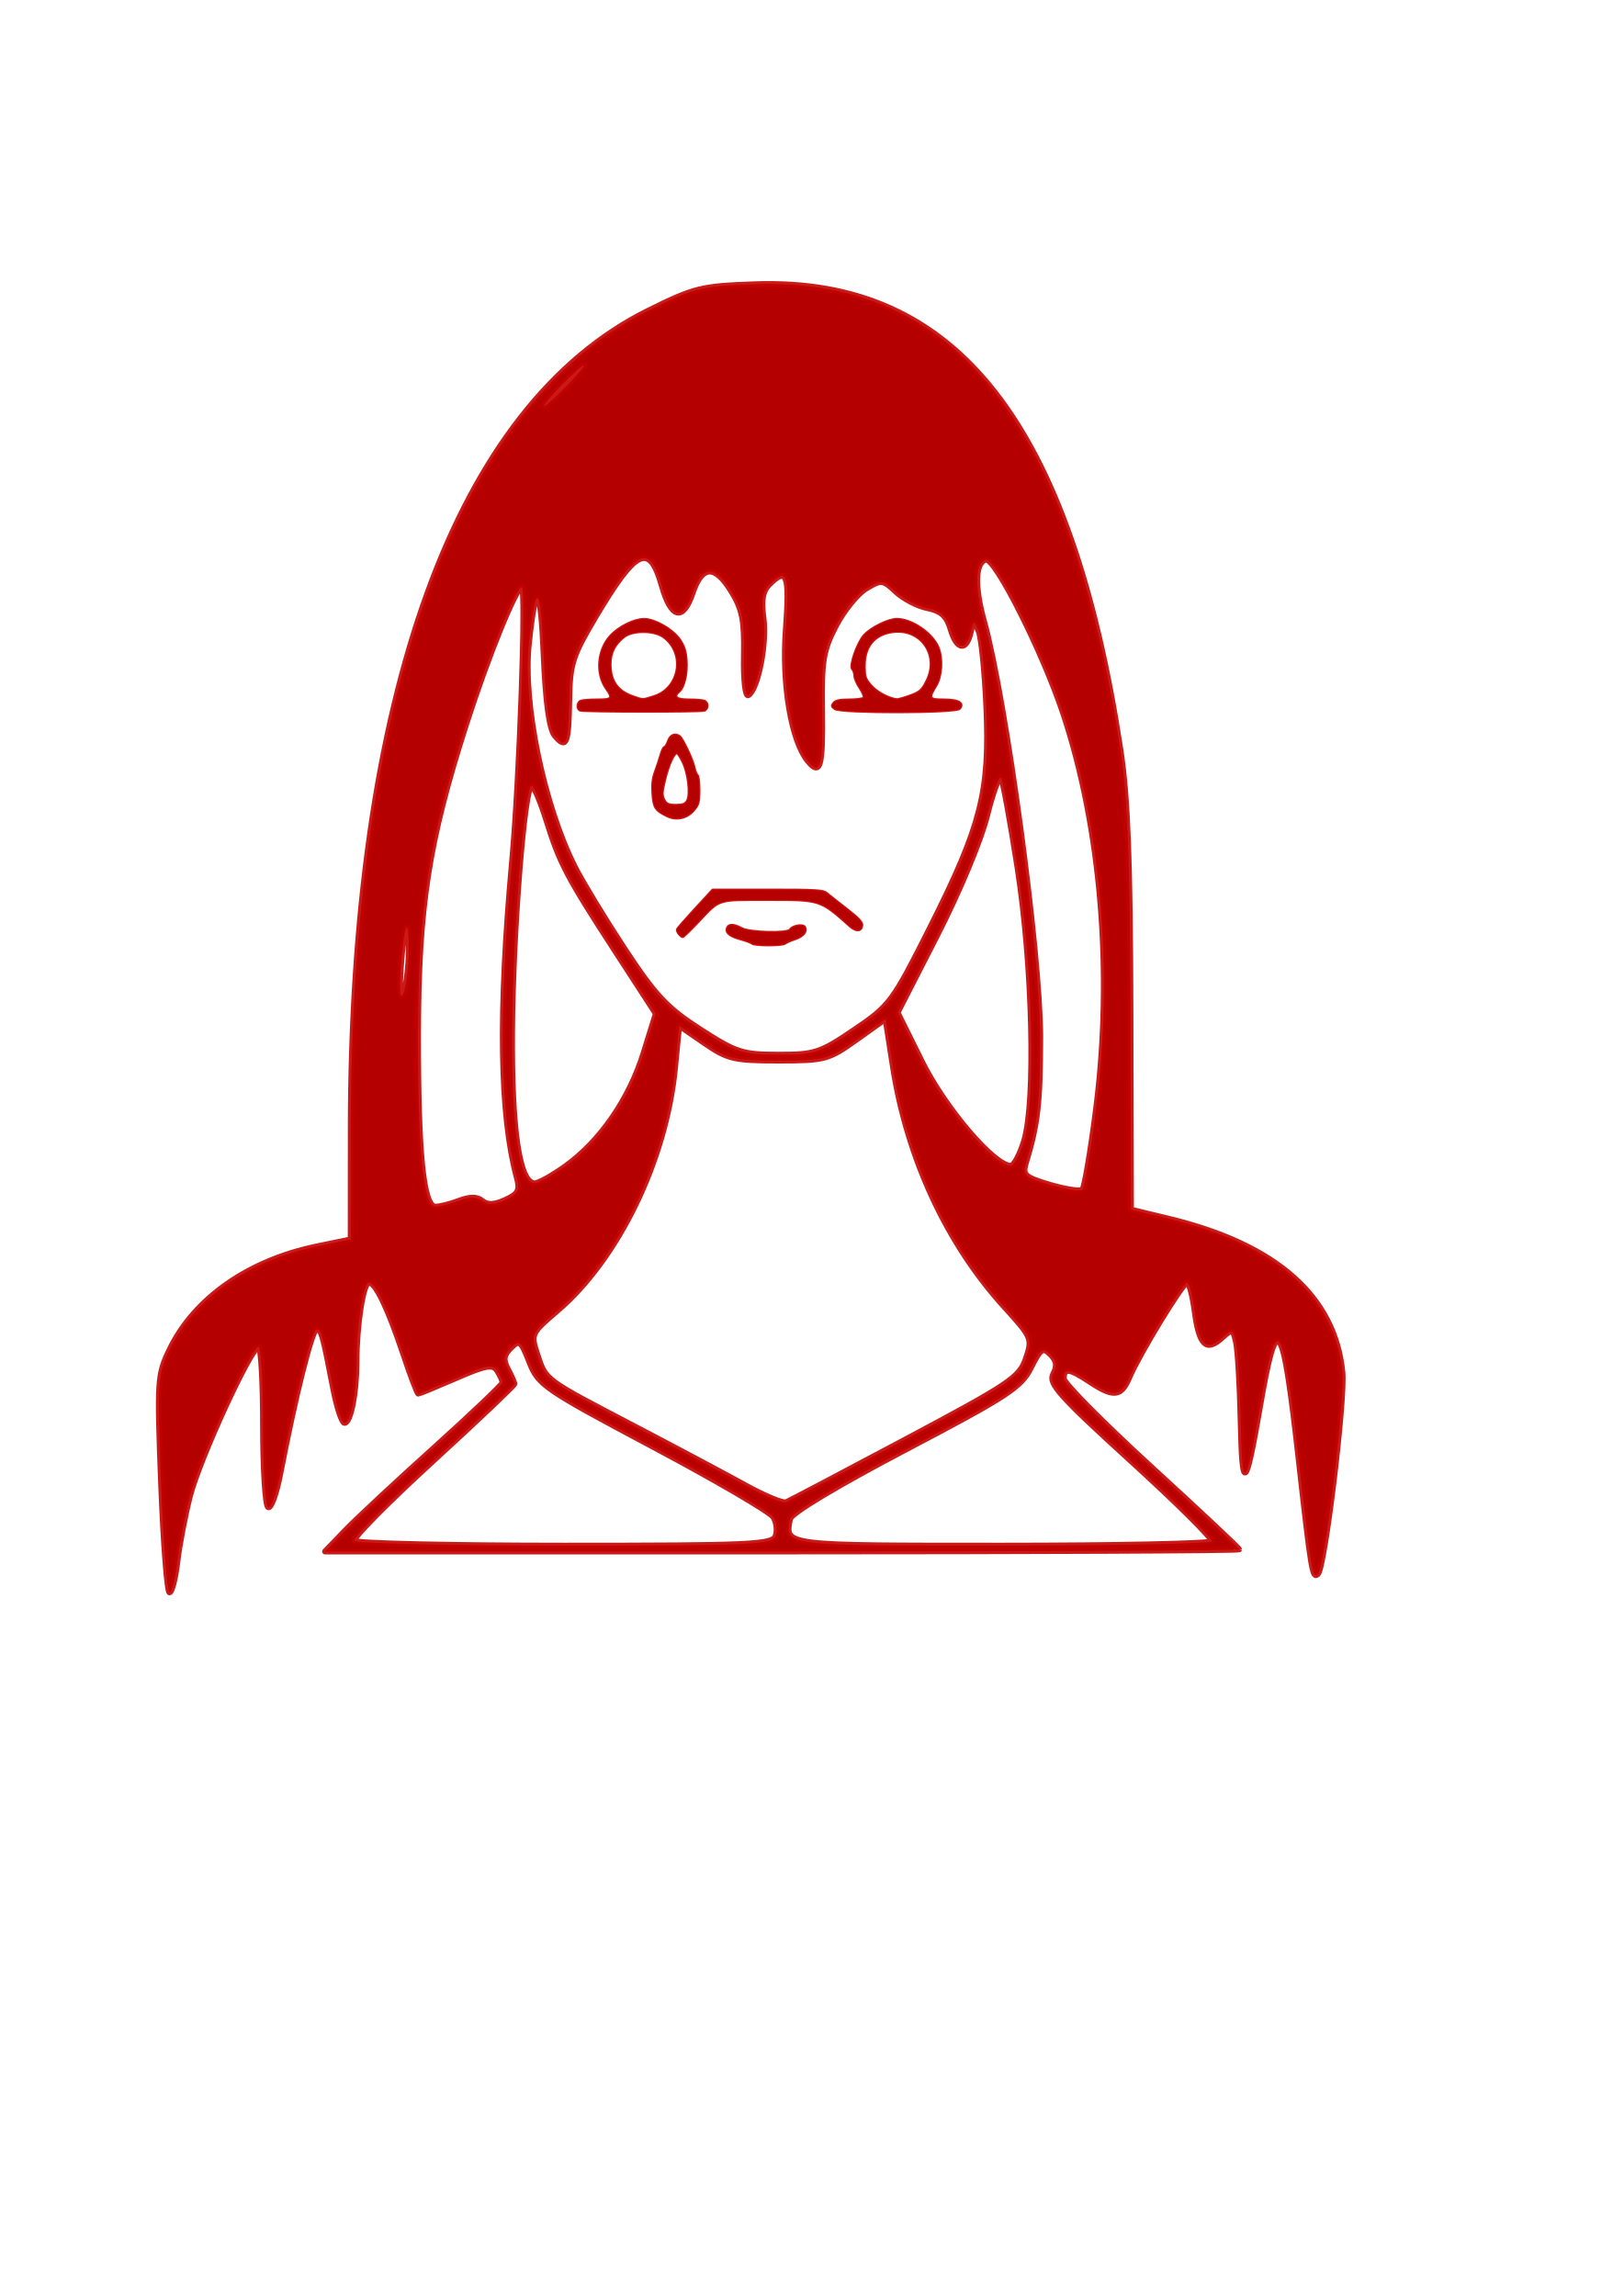
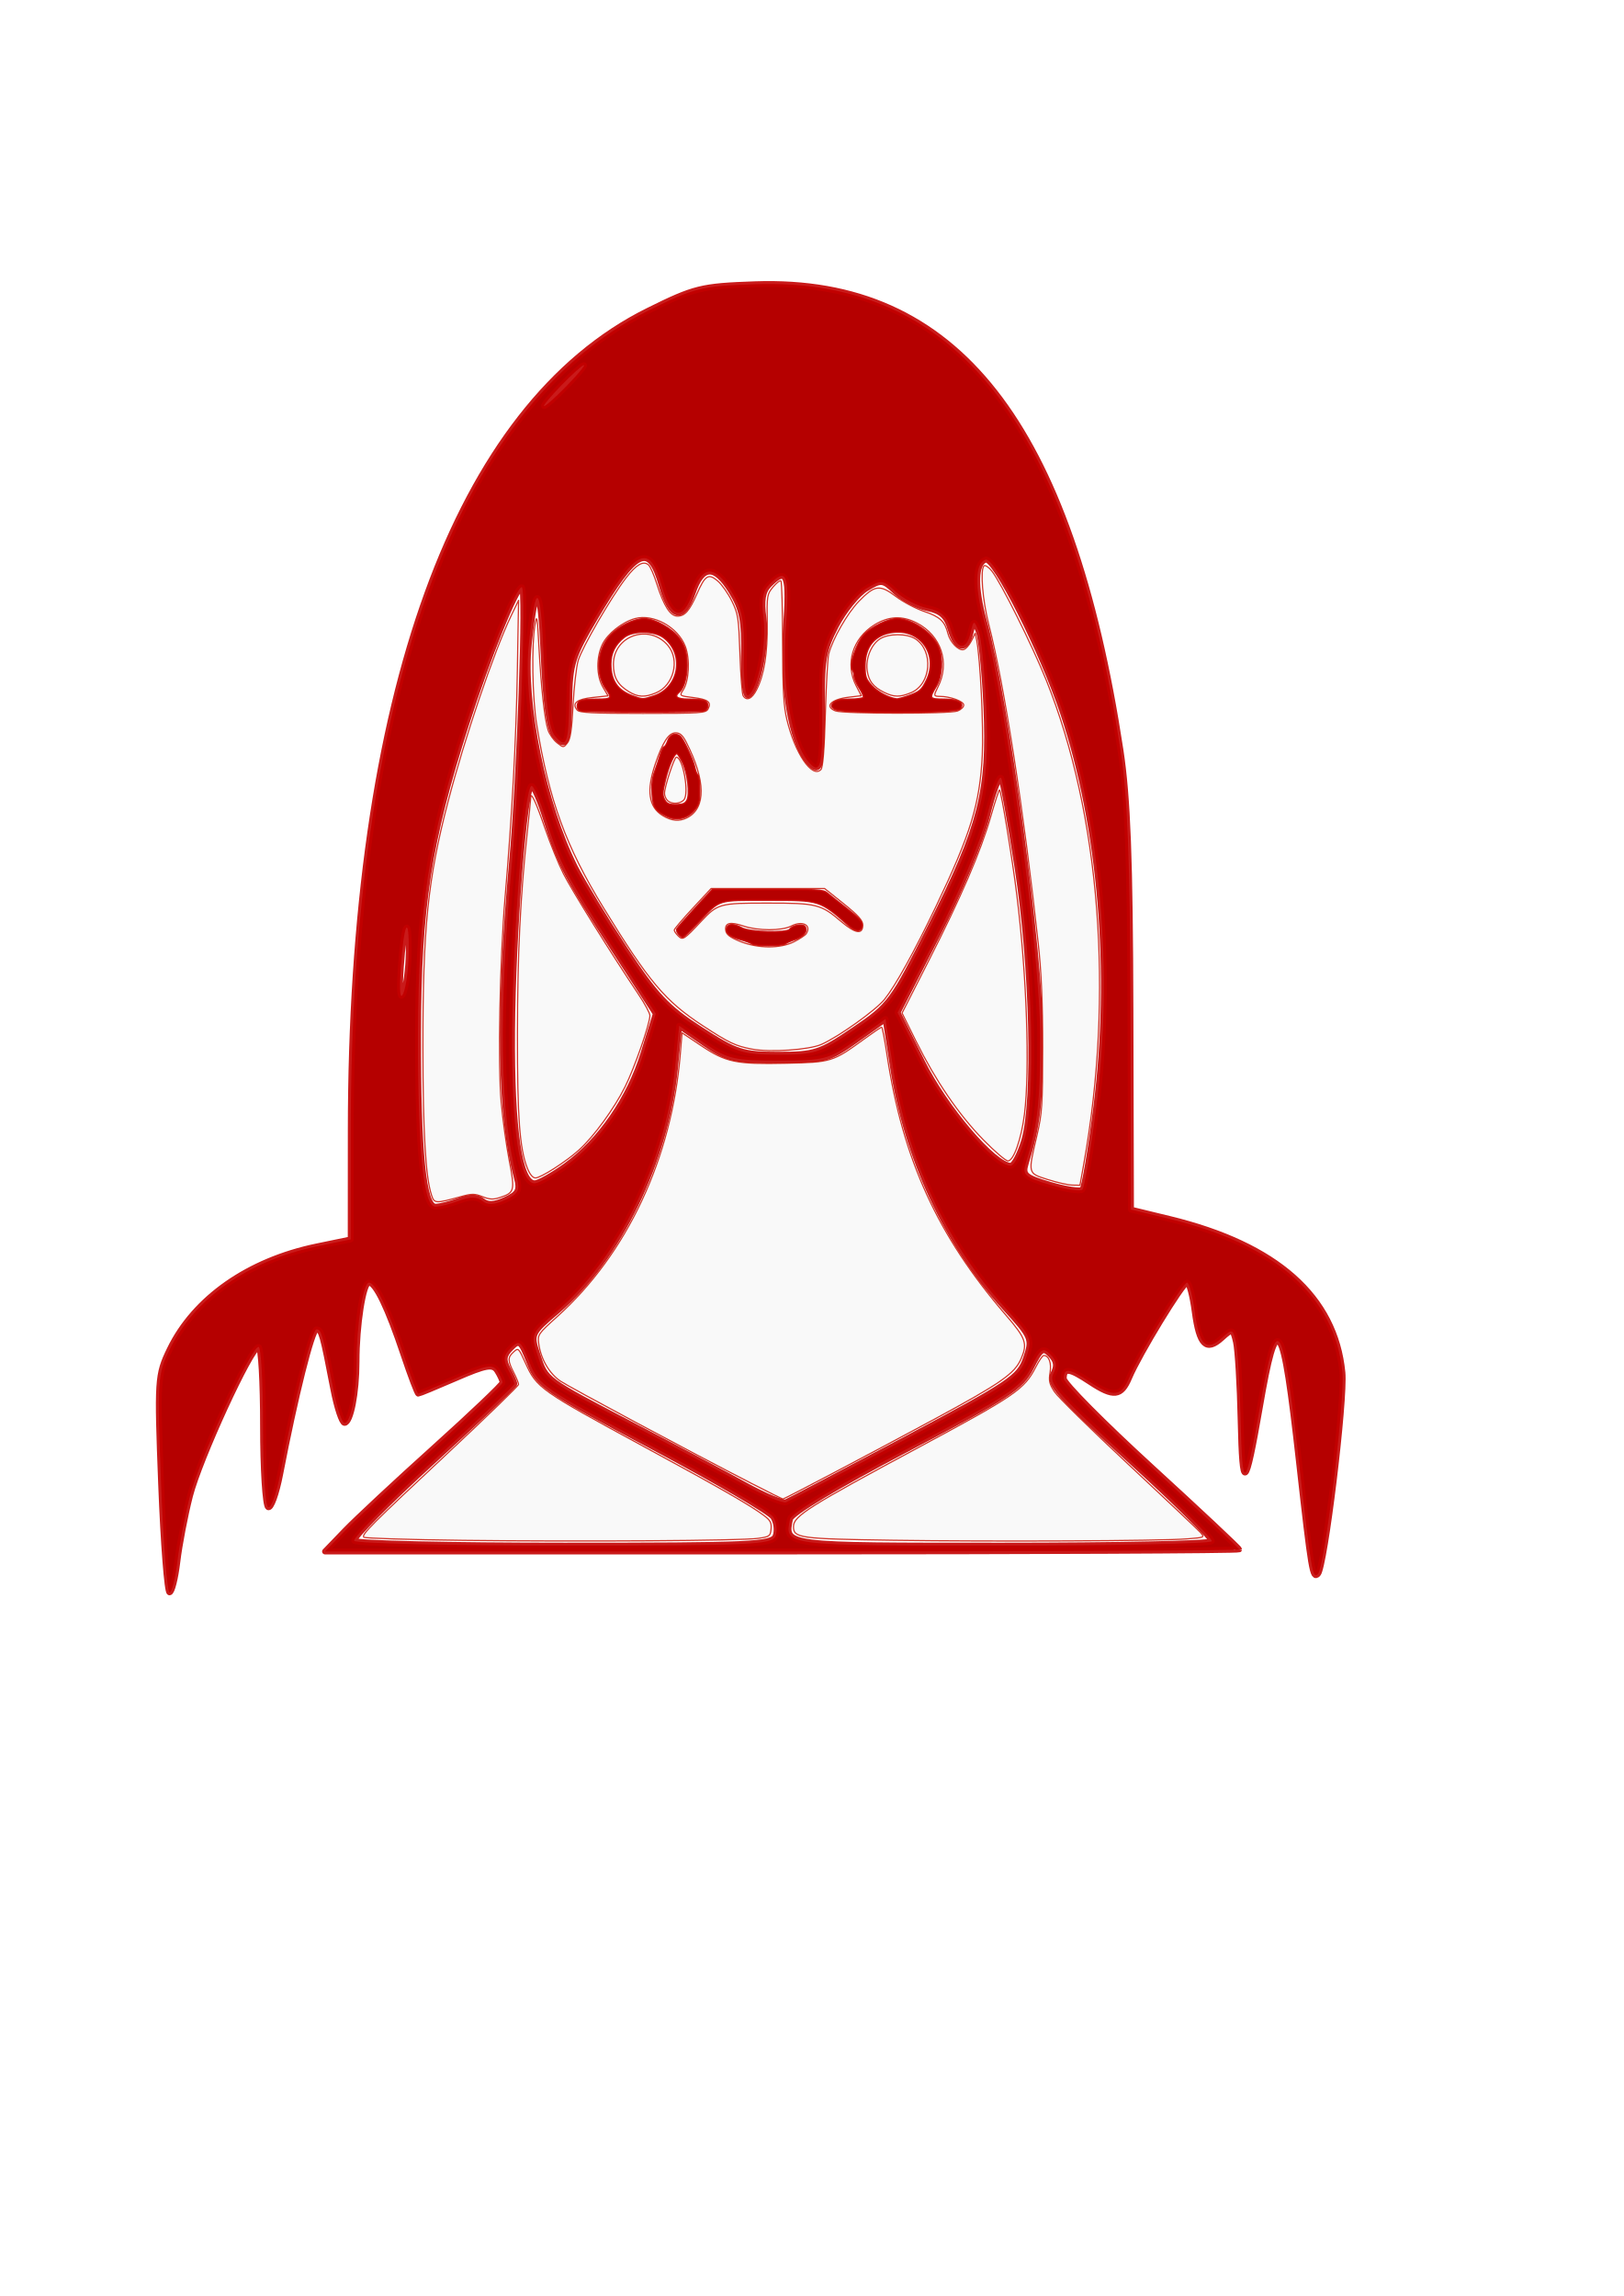
<svg xmlns="http://www.w3.org/2000/svg" id="svg29" version="1.1" viewBox="0 0 210 297" height="297mm" width="210mm">
  <defs id="defs23" />
-   <g id="layer1">
-     <path transform="scale(0.2645833)" id="path65" d="" style="opacity:1;fill:#b50000;fill-opacity:1;fill-rule:nonzero;stroke:#c30000;stroke-width:1.012;stroke-linejoin:round;stroke-miterlimit:4;stroke-dasharray:none;stroke-dashoffset:0;stroke-opacity:0.897" />
-     <g id="g75">
-       <path style="opacity:1;fill:#b50000;fill-opacity:1;fill-rule:nonzero;stroke:#c30000;stroke-width:2.862;stroke-linejoin:round;stroke-miterlimit:4;stroke-dasharray:none;stroke-dashoffset:0;stroke-opacity:0.897" d="m 78.759,725.588 c -1.975,-50.902 -1.812,-53.43 4.235,-65.922 12.06,-24.912 38.475,-43.399 71.866,-50.296 l 16.569,-3.422 0.029,-53 c 0.118,-213.036 51.369,-354.42 145.37,-401.032 22.598,-11.206 25.928,-12.031 52.257,-12.951 98.333,-3.437 154.307,67.937 178.633,227.78 3.516,23.102 4.68,53.537 4.879,127.489 l 0.26,97.143 18.747,4.544 c 52.466,12.717 80.961,38.012 84.609,75.106 1.301,13.236 -8.669,95.187 -11.984,98.502 -2.599,2.599 -3.24,-1.188 -9.23,-54.516 -8.044,-71.616 -10.749,-75.492 -19.085,-27.351 -7.162,41.36 -8.672,42.407 -9.475,6.572 -0.388,-17.286 -1.413,-34.466 -2.278,-38.178 -1.498,-6.425 -1.833,-6.515 -6.973,-1.863 -7.567,6.848 -11.011,3.47 -13.188,-12.934 -1.034,-7.793 -2.704,-14.168 -3.711,-14.168 -2.156,0 -23.513,35.045 -28.295,46.429 -3.919,9.328 -7.656,9.747 -19.137,2.143 -10.192,-6.75 -12.857,-7.094 -12.857,-1.658 0,2.231 19.286,21.705 42.857,43.276 23.571,21.571 42.857,39.674 42.857,40.23 -5e-5,0.555 -100.538,1.01 -223.418,1.01 H 158.879 l 9.846,-10.227 c 5.415,-5.625 24.953,-23.838 43.418,-40.474 18.464,-16.636 33.552,-30.998 33.528,-31.916 -0.024,-0.918 -1.198,-3.493 -2.609,-5.721 -2.144,-3.387 -5.451,-2.801 -20.145,3.571 -9.669,4.193 -17.964,7.624 -18.434,7.624 -0.47,0 -3.761,-8.679 -7.314,-19.286 -7.603,-22.702 -13.525,-35 -16.854,-35 -2.762,0 -6.029,20.925 -6.029,38.613 0,15.282 -2.875,29.958 -5.869,29.958 -1.264,0 -3.725,-7.393 -5.47,-16.429 -5.279,-27.342 -5.826,-29.286 -8.236,-29.286 -2.221,0 -10.438,32.757 -17.725,70.66 -1.882,9.791 -4.546,17.108 -5.919,16.26 -1.373,-0.848 -2.496,-18.824 -2.496,-39.946 0,-21.122 -0.979,-38.403 -2.176,-38.403 -3.699,0 -28.889,54.743 -33.525,72.857 -2.413,9.429 -5.188,23.893 -6.165,32.143 -0.977,8.25 -2.703,15 -3.835,15 -1.132,0 -2.982,-23.819 -4.111,-52.932 z M 379.116,750.988 c 0.986,-2.571 0.493,-6.749 -1.097,-9.286 -1.59,-2.536 -28.033,-17.984 -58.762,-34.329 -53.379,-28.391 -56.075,-30.235 -60.429,-41.319 -4.171,-10.619 -4.943,-11.216 -9.114,-7.045 -3.569,3.569 -3.877,5.827 -1.421,10.417 1.725,3.223 3.136,6.451 3.136,7.174 0,0.723 -17.941,17.74 -39.868,37.816 -21.928,20.076 -39.209,37.569 -38.403,38.873 0.806,1.304 47.073,2.372 102.815,2.372 91.195,0 101.529,-0.468 103.143,-4.674 z m 213.191,2.531 c 0.669,-1.179 -17.129,-18.857 -39.549,-39.286 -35.053,-31.939 -40.365,-37.89 -37.911,-42.476 2.086,-3.898 1.722,-6.465 -1.354,-9.541 -3.705,-3.705 -4.847,-2.933 -9.565,6.47 -4.79,9.547 -11.258,13.778 -61.071,39.951 -33.682,17.697 -56.092,31.154 -56.67,34.03 -2.642,13.149 -3.868,12.995 103.555,12.995 55.742,0 101.897,-0.964 102.565,-2.143 z M 442.606,703.743 c 51.077,-27.176 55.732,-30.3 58.862,-39.509 3.318,-9.763 3.07,-10.361 -10.489,-25.259 -28.172,-30.953 -47.542,-72.744 -54.52,-117.626 l -3.601,-23.163 -14.277,10.167 c -13.611,9.693 -15.384,10.167 -38.057,10.167 -21.713,0 -24.856,-0.74 -36.154,-8.513 l -12.374,-8.513 -2.032,20.656 c -4.45,45.241 -27.717,93.221 -57.586,118.753 -12.874,11.004 -13.016,11.316 -9.718,21.307 4.215,12.772 3.053,11.911 47.34,35.046 20.429,10.672 44.857,23.671 54.286,28.887 9.429,5.216 18.429,8.95 20,8.297 1.571,-0.653 27.815,-14.466 58.32,-30.696 z M 224.447,587.03 c 5.285,-2.009 8.804,-1.983 11.295,0.085 2.548,2.115 5.877,1.974 11.256,-0.477 6.37,-2.902 7.309,-4.694 5.658,-10.799 -8.31,-30.732 -9.073,-80.68 -2.359,-154.462 3.789,-41.636 7.067,-134.288 4.751,-134.286 -2.807,0.002 -16.582,33.969 -27.229,67.143 -18.393,57.311 -23.35,89.321 -23.45,151.429 -0.093,58.002 2.56,84.286 8.508,84.286 2.142,0 7.348,-1.313 11.571,-2.919 z m 311.428,-45.653 c 8.349,-65.912 2.389,-136.972 -16.152,-192.584 -10.195,-30.58 -33.442,-76.647 -37.933,-75.17 -5.201,1.711 -5.476,13.188 -0.726,30.329 10.685,38.561 27.492,163.041 27.428,203.14 -0.052,32.344 -1.232,42.573 -7.141,61.901 -1.664,5.444 -0.231,6.675 11.95,10.262 7.613,2.242 14.707,3.315 15.765,2.385 1.058,-0.93 4.122,-19.048 6.809,-40.262 z m -259.193,28.576 c 16.862,-12.215 30.952,-32.679 37.895,-55.038 l 5.999,-19.319 -19.921,-30.681 c -23.667,-36.451 -26.959,-42.728 -33.699,-64.252 -2.829,-9.036 -6.022,-16.429 -7.096,-16.429 -3.508,0 -9.218,71.795 -9.543,120 -0.325,48.095 3.572,74.286 11.053,74.286 1.917,0 8.807,-3.855 15.312,-8.567 z M 500.589,557.805 c 5.849,-19.372 4.274,-85.383 -3.184,-133.48 -3.525,-22.736 -7.139,-42.517 -8.03,-43.959 -0.891,-1.442 -3.991,6.875 -6.889,18.48 -3.011,12.058 -13.509,37.195 -24.496,58.653 l -19.228,37.551 11.944,24.104 c 11.198,22.599 35.259,50.793 43.346,50.793 1.578,0 4.519,-5.464 6.536,-12.143 z m -82.915,-54.375 c 17.44,-11.825 18.684,-13.512 37.378,-50.714 24.652,-49.058 28.898,-65.826 27.094,-107 -0.758,-17.316 -2.457,-34.054 -3.774,-37.197 -2.3,-5.488 -2.457,-5.454 -3.955,0.883 -2.169,9.173 -6.801,8.316 -9.747,-1.805 -1.858,-6.385 -4.664,-8.934 -11.291,-10.259 -4.85,-0.97 -11.821,-4.584 -15.49,-8.032 -6.338,-5.954 -7.06,-6.035 -14.423,-1.61 -4.263,2.562 -10.952,10.805 -14.863,18.319 -6.276,12.055 -7.067,16.952 -6.726,41.654 0.376,27.249 -0.918,31.782 -6.971,24.422 -8.093,-9.841 -12.753,-37.495 -10.801,-64.09 1.999,-27.228 0.636,-30.957 -8.114,-22.207 -3.215,3.215 -3.968,7.694 -2.767,16.458 1.685,12.297 -2.729,34.741 -7.401,37.629 -1.476,0.912 -2.421,-7.409 -2.193,-19.308 0.331,-17.323 -0.736,-22.749 -6.225,-31.629 -8.013,-12.965 -14.247,-12.632 -18.836,1.004 -4.695,13.953 -10.508,12.575 -15.068,-3.571 -6.05,-21.422 -12.52,-18.283 -32.77,15.902 -10.923,18.439 -12.19,22.494 -12.457,39.872 -0.333,21.649 -1.423,24.331 -7.104,17.486 -2.642,-3.183 -4.419,-16.085 -5.421,-39.355 -1.523,-35.352 -3.848,-37.089 -7.243,-5.412 -3.081,28.741 7.23,78.726 22.473,108.947 3.683,7.301 14.658,25.379 24.391,40.174 14.956,22.736 20.664,28.813 36.877,39.266 17.727,11.429 20.631,12.369 38.285,12.387 17.796,0.017 20.337,-0.818 37.143,-12.213 z M 199.799,465.901 c 0.283,-19.794 -2.406,-14.843 -3.877,7.14 -0.783,11.702 -0.34,16.269 1.224,12.622 1.348,-3.143 2.542,-12.036 2.652,-19.762 z m 77.344,-277.381 c 5.331,-5.5 9.05,-10 8.264,-10 -0.786,0 -5.79,4.5 -11.121,10 -5.331,5.5 -9.05,10 -8.264,10 0.786,0 5.79,-4.5 11.121,-10 z" id="path55" transform="scale(0.2645833)" />
-       <path style="opacity:1;fill:#b50000;fill-opacity:1;fill-rule:nonzero;stroke:#c30000;stroke-width:1.012;stroke-linejoin:round;stroke-miterlimit:4;stroke-dasharray:none;stroke-dashoffset:0;stroke-opacity:0.897" d="m 408.027,346.643 c -1.634,-1.195 -1.72,-1.65 -0.574,-3.03 0.978,-1.179 3.099,-1.625 7.731,-1.625 3.51,0 6.644,-0.423 6.964,-0.941 0.32,-0.517 -0.563,-2.626 -1.961,-4.687 -1.398,-2.06 -2.542,-4.728 -2.542,-5.928 0,-1.2 -0.485,-2.668 -1.078,-3.261 -1.586,-1.586 2.492,-13.222 5.892,-16.811 3.543,-3.741 11.815,-7.768 15.955,-7.768 7.289,0 17.385,6.881 20.287,13.827 2.283,5.465 1.758,14.318 -1.128,19.003 -3.749,6.086 -3.464,6.566 3.891,6.566 7.17,0 10.058,1.705 7.7,4.546 -1.8,2.168 -58.182,2.269 -61.136,0.109 z m 35.874,-6.264 c 5.743,-1.999 6.753,-2.865 9.16,-7.846 5.958,-12.332 -2.93,-25.138 -16.345,-23.549 -9.047,1.072 -14.003,6.878 -14.013,16.42 -0.006,5.506 0.335,6.529 3.276,9.841 2.779,3.128 8.571,6.222 12.374,6.61 0.556,0.057 3.052,-0.608 5.548,-1.477 z" id="path57" transform="scale(0.2645833)" />
-       <path style="opacity:1;fill:#b50000;fill-opacity:1;fill-rule:nonzero;stroke:#c30000;stroke-width:1.012;stroke-linejoin:round;stroke-miterlimit:4;stroke-dasharray:none;stroke-dashoffset:0;stroke-opacity:0.897" d="m 283.547,347.38 c -1.798,-0.725 -1.565,-4.05 0.335,-4.779 0.879,-0.337 4.515,-0.613 8.081,-0.613 7.177,0 7.649,-0.576 4.311,-5.265 -5.201,-7.304 -4.318,-18.881 1.97,-25.823 4.111,-4.538 11.724,-8.318 16.701,-8.292 5.12,0.027 13.841,5.007 17.242,9.846 2.311,3.288 3.103,5.687 3.446,10.435 0.463,6.403 -1.108,13.199 -3.513,15.196 -3.083,2.559 -1.489,3.902 4.63,3.902 3.288,0 6.697,0.276 7.576,0.613 2.067,0.793 2.067,4.042 0,4.835 -1.906,0.731 -58.958,0.679 -60.779,-0.056 z m 36.278,-7.057 c 12.44,-4.069 15.123,-20.843 4.595,-28.726 -4.599,-3.443 -15.062,-3.512 -19.366,-0.127 -4.509,3.547 -6.607,7.743 -6.607,13.214 0,8.073 3.354,13.001 10.633,15.622 5.326,1.918 4.933,1.917 10.745,0.016 z" id="path59" transform="scale(0.2645833)" />
-       <path style="opacity:1;fill:#b50000;fill-opacity:1;fill-rule:nonzero;stroke:#c30000;stroke-width:1.012;stroke-linejoin:round;stroke-miterlimit:4;stroke-dasharray:none;stroke-dashoffset:0;stroke-opacity:0.897" d="m 326.226,399.109 c -5.922,-2.848 -6.76,-4.095 -7.284,-10.846 -0.349,-4.502 0.001,-7.708 1.194,-10.919 0.929,-2.5 2.166,-6.25 2.749,-8.334 0.583,-2.083 1.415,-3.788 1.849,-3.788 0.434,0 1.264,-1.364 1.845,-3.03 1.03,-2.954 3.454,-3.913 5.707,-2.257 1.524,1.12 6.461,11.581 7.193,15.242 0.354,1.771 1.04,3.464 1.524,3.763 0.484,0.299 0.88,3.602 0.88,7.341 0,5.965 -0.34,7.189 -2.778,10.001 -3.334,3.845 -8.434,4.965 -12.879,2.827 z m 9.687,-7.792 c 1.624,-3.035 0.414,-13.303 -2.206,-18.715 -1.158,-2.392 -2.421,-4.349 -2.808,-4.349 -1.453,0 -4.062,5.836 -5.767,12.901 -1.502,6.224 -1.565,7.692 -0.418,9.835 1.116,2.085 2.096,2.519 5.687,2.519 3.417,0 4.588,-0.465 5.511,-2.19 z" id="path61" transform="scale(0.2645833)" />
-       <path style="opacity:1;fill:#b50000;fill-opacity:1;fill-rule:nonzero;stroke:#c30000;stroke-width:1.012;stroke-linejoin:round;stroke-miterlimit:4;stroke-dasharray:none;stroke-dashoffset:0;stroke-opacity:0.897" d="m 331.81,456.675 c -0.676,-0.815 -1.073,-1.883 -0.881,-2.373 0.191,-0.49 4.185,-5.051 8.875,-10.135 l 8.527,-9.244 h 26.927 c 24.173,0 27.141,0.181 29.021,1.768 1.152,0.972 5.561,4.461 9.798,7.752 5.778,4.489 7.629,6.506 7.404,8.071 -0.421,2.933 -3.003,3.094 -6.052,0.377 -14.627,-13.03 -14.28,-12.918 -39.984,-12.911 -25.321,0.008 -23.292,-0.638 -34.126,10.852 -3.798,4.028 -7.214,7.324 -7.592,7.324 -0.378,0 -1.24,-0.667 -1.916,-1.481 z" id="path63" transform="scale(0.2645833)" />
-       <path style="opacity:1;fill:#b50000;fill-opacity:1;fill-rule:nonzero;stroke:#c30000;stroke-width:1.012;stroke-linejoin:round;stroke-miterlimit:4;stroke-dasharray:none;stroke-dashoffset:0;stroke-opacity:0.897" d="m 367.591,461.335 c -0.528,-0.474 -3.11,-1.439 -5.739,-2.146 -5.263,-1.415 -7.374,-3.229 -6.477,-5.566 0.765,-1.994 3.445,-1.929 7.216,0.176 3.712,2.073 22.333,2.586 23.532,0.648 1.192,-1.927 6.357,-2.832 7.316,-1.281 1.331,2.153 -0.73,4.731 -4.828,6.041 -2.088,0.667 -4.228,1.613 -4.755,2.101 -1.232,1.141 -14.997,1.163 -16.263,0.027 z" id="path67" transform="scale(0.2645833)" />
+   <g id="g58">
+     <g id="layer1">
+       <path style="opacity:1;fill:#b50000;fill-opacity:1;fill-rule:nonzero;stroke:#c30000;stroke-width:1.012;stroke-linejoin:round;stroke-miterlimit:4;stroke-dasharray:none;stroke-dashoffset:0;stroke-opacity:0.897" d="" id="path65" transform="scale(0.2645833)" />
+       <g id="g75">
+         <path transform="scale(0.2645833)" id="path55" d="m 78.759,725.588 c -1.975,-50.902 -1.812,-53.43 4.235,-65.922 12.06,-24.912 38.475,-43.399 71.866,-50.296 l 16.569,-3.422 0.029,-53 c 0.118,-213.036 51.369,-354.42 145.37,-401.032 22.598,-11.206 25.928,-12.031 52.257,-12.951 98.333,-3.437 154.307,67.937 178.633,227.78 3.516,23.102 4.68,53.537 4.879,127.489 l 0.26,97.143 18.747,4.544 c 52.466,12.717 80.961,38.012 84.609,75.106 1.301,13.236 -8.669,95.187 -11.984,98.502 -2.599,2.599 -3.24,-1.188 -9.23,-54.516 -8.044,-71.616 -10.749,-75.492 -19.085,-27.351 -7.162,41.36 -8.672,42.407 -9.475,6.572 -0.388,-17.286 -1.413,-34.466 -2.278,-38.178 -1.498,-6.425 -1.833,-6.515 -6.973,-1.863 -7.567,6.848 -11.011,3.47 -13.188,-12.934 -1.034,-7.793 -2.704,-14.168 -3.711,-14.168 -2.156,0 -23.513,35.045 -28.295,46.429 -3.919,9.328 -7.656,9.747 -19.137,2.143 -10.192,-6.75 -12.857,-7.094 -12.857,-1.658 0,2.231 19.286,21.705 42.857,43.276 23.571,21.571 42.857,39.674 42.857,40.23 -5e-5,0.555 -100.538,1.01 -223.418,1.01 H 158.879 l 9.846,-10.227 c 5.415,-5.625 24.953,-23.838 43.418,-40.474 18.464,-16.636 33.552,-30.998 33.528,-31.916 -0.024,-0.918 -1.198,-3.493 -2.609,-5.721 -2.144,-3.387 -5.451,-2.801 -20.145,3.571 -9.669,4.193 -17.964,7.624 -18.434,7.624 -0.47,0 -3.761,-8.679 -7.314,-19.286 -7.603,-22.702 -13.525,-35 -16.854,-35 -2.762,0 -6.029,20.925 -6.029,38.613 0,15.282 -2.875,29.958 -5.869,29.958 -1.264,0 -3.725,-7.393 -5.47,-16.429 -5.279,-27.342 -5.826,-29.286 -8.236,-29.286 -2.221,0 -10.438,32.757 -17.725,70.66 -1.882,9.791 -4.546,17.108 -5.919,16.26 -1.373,-0.848 -2.496,-18.824 -2.496,-39.946 0,-21.122 -0.979,-38.403 -2.176,-38.403 -3.699,0 -28.889,54.743 -33.525,72.857 -2.413,9.429 -5.188,23.893 -6.165,32.143 -0.977,8.25 -2.703,15 -3.835,15 -1.132,0 -2.982,-23.819 -4.111,-52.932 z M 379.116,750.988 c 0.986,-2.571 0.493,-6.749 -1.097,-9.286 -1.59,-2.536 -28.033,-17.984 -58.762,-34.329 -53.379,-28.391 -56.075,-30.235 -60.429,-41.319 -4.171,-10.619 -4.943,-11.216 -9.114,-7.045 -3.569,3.569 -3.877,5.827 -1.421,10.417 1.725,3.223 3.136,6.451 3.136,7.174 0,0.723 -17.941,17.74 -39.868,37.816 -21.928,20.076 -39.209,37.569 -38.403,38.873 0.806,1.304 47.073,2.372 102.815,2.372 91.195,0 101.529,-0.468 103.143,-4.674 z m 213.191,2.531 c 0.669,-1.179 -17.129,-18.857 -39.549,-39.286 -35.053,-31.939 -40.365,-37.89 -37.911,-42.476 2.086,-3.898 1.722,-6.465 -1.354,-9.541 -3.705,-3.705 -4.847,-2.933 -9.565,6.47 -4.79,9.547 -11.258,13.778 -61.071,39.951 -33.682,17.697 -56.092,31.154 -56.67,34.03 -2.642,13.149 -3.868,12.995 103.555,12.995 55.742,0 101.897,-0.964 102.565,-2.143 z M 442.606,703.743 c 51.077,-27.176 55.732,-30.3 58.862,-39.509 3.318,-9.763 3.07,-10.361 -10.489,-25.259 -28.172,-30.953 -47.542,-72.744 -54.52,-117.626 l -3.601,-23.163 -14.277,10.167 c -13.611,9.693 -15.384,10.167 -38.057,10.167 -21.713,0 -24.856,-0.74 -36.154,-8.513 l -12.374,-8.513 -2.032,20.656 c -4.45,45.241 -27.717,93.221 -57.586,118.753 -12.874,11.004 -13.016,11.316 -9.718,21.307 4.215,12.772 3.053,11.911 47.34,35.046 20.429,10.672 44.857,23.671 54.286,28.887 9.429,5.216 18.429,8.95 20,8.297 1.571,-0.653 27.815,-14.466 58.32,-30.696 z M 224.447,587.03 c 5.285,-2.009 8.804,-1.983 11.295,0.085 2.548,2.115 5.877,1.974 11.256,-0.477 6.37,-2.902 7.309,-4.694 5.658,-10.799 -8.31,-30.732 -9.073,-80.68 -2.359,-154.462 3.789,-41.636 7.067,-134.288 4.751,-134.286 -2.807,0.002 -16.582,33.969 -27.229,67.143 -18.393,57.311 -23.35,89.321 -23.45,151.429 -0.093,58.002 2.56,84.286 8.508,84.286 2.142,0 7.348,-1.313 11.571,-2.919 z m 311.428,-45.653 c 8.349,-65.912 2.389,-136.972 -16.152,-192.584 -10.195,-30.58 -33.442,-76.647 -37.933,-75.17 -5.201,1.711 -5.476,13.188 -0.726,30.329 10.685,38.561 27.492,163.041 27.428,203.14 -0.052,32.344 -1.232,42.573 -7.141,61.901 -1.664,5.444 -0.231,6.675 11.95,10.262 7.613,2.242 14.707,3.315 15.765,2.385 1.058,-0.93 4.122,-19.048 6.809,-40.262 z m -259.193,28.576 c 16.862,-12.215 30.952,-32.679 37.895,-55.038 l 5.999,-19.319 -19.921,-30.681 c -23.667,-36.451 -26.959,-42.728 -33.699,-64.252 -2.829,-9.036 -6.022,-16.429 -7.096,-16.429 -3.508,0 -9.218,71.795 -9.543,120 -0.325,48.095 3.572,74.286 11.053,74.286 1.917,0 8.807,-3.855 15.312,-8.567 z M 500.589,557.805 c 5.849,-19.372 4.274,-85.383 -3.184,-133.48 -3.525,-22.736 -7.139,-42.517 -8.03,-43.959 -0.891,-1.442 -3.991,6.875 -6.889,18.48 -3.011,12.058 -13.509,37.195 -24.496,58.653 l -19.228,37.551 11.944,24.104 c 11.198,22.599 35.259,50.793 43.346,50.793 1.578,0 4.519,-5.464 6.536,-12.143 z m -82.915,-54.375 c 17.44,-11.825 18.684,-13.512 37.378,-50.714 24.652,-49.058 28.898,-65.826 27.094,-107 -0.758,-17.316 -2.457,-34.054 -3.774,-37.197 -2.3,-5.488 -2.457,-5.454 -3.955,0.883 -2.169,9.173 -6.801,8.316 -9.747,-1.805 -1.858,-6.385 -4.664,-8.934 -11.291,-10.259 -4.85,-0.97 -11.821,-4.584 -15.49,-8.032 -6.338,-5.954 -7.06,-6.035 -14.423,-1.61 -4.263,2.562 -10.952,10.805 -14.863,18.319 -6.276,12.055 -7.067,16.952 -6.726,41.654 0.376,27.249 -0.918,31.782 -6.971,24.422 -8.093,-9.841 -12.753,-37.495 -10.801,-64.09 1.999,-27.228 0.636,-30.957 -8.114,-22.207 -3.215,3.215 -3.968,7.694 -2.767,16.458 1.685,12.297 -2.729,34.741 -7.401,37.629 -1.476,0.912 -2.421,-7.409 -2.193,-19.308 0.331,-17.323 -0.736,-22.749 -6.225,-31.629 -8.013,-12.965 -14.247,-12.632 -18.836,1.004 -4.695,13.953 -10.508,12.575 -15.068,-3.571 -6.05,-21.422 -12.52,-18.283 -32.77,15.902 -10.923,18.439 -12.19,22.494 -12.457,39.872 -0.333,21.649 -1.423,24.331 -7.104,17.486 -2.642,-3.183 -4.419,-16.085 -5.421,-39.355 -1.523,-35.352 -3.848,-37.089 -7.243,-5.412 -3.081,28.741 7.23,78.726 22.473,108.947 3.683,7.301 14.658,25.379 24.391,40.174 14.956,22.736 20.664,28.813 36.877,39.266 17.727,11.429 20.631,12.369 38.285,12.387 17.796,0.017 20.337,-0.818 37.143,-12.213 z M 199.799,465.901 c 0.283,-19.794 -2.406,-14.843 -3.877,7.14 -0.783,11.702 -0.34,16.269 1.224,12.622 1.348,-3.143 2.542,-12.036 2.652,-19.762 z m 77.344,-277.381 c 5.331,-5.5 9.05,-10 8.264,-10 -0.786,0 -5.79,4.5 -11.121,10 -5.331,5.5 -9.05,10 -8.264,10 0.786,0 5.79,-4.5 11.121,-10 z" style="opacity:1;fill:#b50000;fill-opacity:1;fill-rule:nonzero;stroke:#c30000;stroke-width:2.862;stroke-linejoin:round;stroke-miterlimit:4;stroke-dasharray:none;stroke-dashoffset:0;stroke-opacity:0.897" />
+         <path transform="scale(0.2645833)" id="path57" d="m 408.027,346.643 c -1.634,-1.195 -1.72,-1.65 -0.574,-3.03 0.978,-1.179 3.099,-1.625 7.731,-1.625 3.51,0 6.644,-0.423 6.964,-0.941 0.32,-0.517 -0.563,-2.626 -1.961,-4.687 -1.398,-2.06 -2.542,-4.728 -2.542,-5.928 0,-1.2 -0.485,-2.668 -1.078,-3.261 -1.586,-1.586 2.492,-13.222 5.892,-16.811 3.543,-3.741 11.815,-7.768 15.955,-7.768 7.289,0 17.385,6.881 20.287,13.827 2.283,5.465 1.758,14.318 -1.128,19.003 -3.749,6.086 -3.464,6.566 3.891,6.566 7.17,0 10.058,1.705 7.7,4.546 -1.8,2.168 -58.182,2.269 -61.136,0.109 z m 35.874,-6.264 c 5.743,-1.999 6.753,-2.865 9.16,-7.846 5.958,-12.332 -2.93,-25.138 -16.345,-23.549 -9.047,1.072 -14.003,6.878 -14.013,16.42 -0.006,5.506 0.335,6.529 3.276,9.841 2.779,3.128 8.571,6.222 12.374,6.61 0.556,0.057 3.052,-0.608 5.548,-1.477 z" style="opacity:1;fill:#b50000;fill-opacity:1;fill-rule:nonzero;stroke:#c30000;stroke-width:1.012;stroke-linejoin:round;stroke-miterlimit:4;stroke-dasharray:none;stroke-dashoffset:0;stroke-opacity:0.897" />
+         <path transform="scale(0.2645833)" id="path59" d="m 283.547,347.38 c -1.798,-0.725 -1.565,-4.05 0.335,-4.779 0.879,-0.337 4.515,-0.613 8.081,-0.613 7.177,0 7.649,-0.576 4.311,-5.265 -5.201,-7.304 -4.318,-18.881 1.97,-25.823 4.111,-4.538 11.724,-8.318 16.701,-8.292 5.12,0.027 13.841,5.007 17.242,9.846 2.311,3.288 3.103,5.687 3.446,10.435 0.463,6.403 -1.108,13.199 -3.513,15.196 -3.083,2.559 -1.489,3.902 4.63,3.902 3.288,0 6.697,0.276 7.576,0.613 2.067,0.793 2.067,4.042 0,4.835 -1.906,0.731 -58.958,0.679 -60.779,-0.056 z m 36.278,-7.057 c 12.44,-4.069 15.123,-20.843 4.595,-28.726 -4.599,-3.443 -15.062,-3.512 -19.366,-0.127 -4.509,3.547 -6.607,7.743 -6.607,13.214 0,8.073 3.354,13.001 10.633,15.622 5.326,1.918 4.933,1.917 10.745,0.016 z" style="opacity:1;fill:#b50000;fill-opacity:1;fill-rule:nonzero;stroke:#c30000;stroke-width:1.012;stroke-linejoin:round;stroke-miterlimit:4;stroke-dasharray:none;stroke-dashoffset:0;stroke-opacity:0.897" />
+         <path transform="scale(0.2645833)" id="path61" d="m 326.226,399.109 c -5.922,-2.848 -6.76,-4.095 -7.284,-10.846 -0.349,-4.502 0.001,-7.708 1.194,-10.919 0.929,-2.5 2.166,-6.25 2.749,-8.334 0.583,-2.083 1.415,-3.788 1.849,-3.788 0.434,0 1.264,-1.364 1.845,-3.03 1.03,-2.954 3.454,-3.913 5.707,-2.257 1.524,1.12 6.461,11.581 7.193,15.242 0.354,1.771 1.04,3.464 1.524,3.763 0.484,0.299 0.88,3.602 0.88,7.341 0,5.965 -0.34,7.189 -2.778,10.001 -3.334,3.845 -8.434,4.965 -12.879,2.827 z m 9.687,-7.792 c 1.624,-3.035 0.414,-13.303 -2.206,-18.715 -1.158,-2.392 -2.421,-4.349 -2.808,-4.349 -1.453,0 -4.062,5.836 -5.767,12.901 -1.502,6.224 -1.565,7.692 -0.418,9.835 1.116,2.085 2.096,2.519 5.687,2.519 3.417,0 4.588,-0.465 5.511,-2.19 z" style="opacity:1;fill:#b50000;fill-opacity:1;fill-rule:nonzero;stroke:#c30000;stroke-width:1.012;stroke-linejoin:round;stroke-miterlimit:4;stroke-dasharray:none;stroke-dashoffset:0;stroke-opacity:0.897" />
+         <path transform="scale(0.2645833)" id="path63" d="m 331.81,456.675 c -0.676,-0.815 -1.073,-1.883 -0.881,-2.373 0.191,-0.49 4.185,-5.051 8.875,-10.135 l 8.527,-9.244 h 26.927 c 24.173,0 27.141,0.181 29.021,1.768 1.152,0.972 5.561,4.461 9.798,7.752 5.778,4.489 7.629,6.506 7.404,8.071 -0.421,2.933 -3.003,3.094 -6.052,0.377 -14.627,-13.03 -14.28,-12.918 -39.984,-12.911 -25.321,0.008 -23.292,-0.638 -34.126,10.852 -3.798,4.028 -7.214,7.324 -7.592,7.324 -0.378,0 -1.24,-0.667 -1.916,-1.481 z" style="opacity:1;fill:#b50000;fill-opacity:1;fill-rule:nonzero;stroke:#c30000;stroke-width:1.012;stroke-linejoin:round;stroke-miterlimit:4;stroke-dasharray:none;stroke-dashoffset:0;stroke-opacity:0.897" />
+         <path transform="scale(0.2645833)" id="path67" d="m 367.591,461.335 c -0.528,-0.474 -3.11,-1.439 -5.739,-2.146 -5.263,-1.415 -7.374,-3.229 -6.477,-5.566 0.765,-1.994 3.445,-1.929 7.216,0.176 3.712,2.073 22.333,2.586 23.532,0.648 1.192,-1.927 6.357,-2.832 7.316,-1.281 1.331,2.153 -0.73,4.731 -4.828,6.041 -2.088,0.667 -4.228,1.613 -4.755,2.101 -1.232,1.141 -14.997,1.163 -16.263,0.027 z" style="opacity:1;fill:#b50000;fill-opacity:1;fill-rule:nonzero;stroke:#c30000;stroke-width:1.012;stroke-linejoin:round;stroke-miterlimit:4;stroke-dasharray:none;stroke-dashoffset:0;stroke-opacity:0.897" />
+       </g>
    </g>
+     <path transform="scale(0.2645833)" id="path16" d="m 367.632,512.931 c -8.109,-1.54 -11.294,-3.054 -24.139,-11.47 -18.371,-12.037 -26.404,-21.575 -48.468,-57.554 -18.449,-30.082 -26.625,-52.522 -32.712,-89.778 -2.096,-12.828 -2.525,-38.907 -0.803,-48.754 0.925,-5.291 1.137,-4.114 1.926,10.702 1.062,19.961 2.752,35.464 4.437,40.708 0.68,2.115 2.658,4.965 4.396,6.332 3.157,2.483 3.162,2.483 5.087,0.106 1.453,-1.794 2.133,-6.355 2.764,-18.525 0.461,-8.88 1.596,-18.699 2.523,-21.821 1.898,-6.39 16.098,-30.918 23.358,-40.348 5.048,-6.556 8.416,-8.51 10.988,-6.375 0.86,0.714 2.707,4.905 4.104,9.314 3.45,10.892 6.554,15.745 10.069,15.745 3.581,0 5.821,-2.546 9.418,-10.702 4.113,-9.326 5.684,-10.329 10.21,-6.521 2.002,1.684 5.131,6.11 6.953,9.835 3.087,6.31 3.357,8.073 3.953,25.809 0.352,10.47 1.06,19.705 1.574,20.522 1.703,2.71 4.284,1.544 6.577,-2.973 3.718,-7.32 5.385,-17.827 5.182,-32.652 -0.184,-13.385 -0.072,-14.066 2.893,-17.59 1.696,-2.016 3.419,-3.33 3.828,-2.92 0.409,0.41 0.775,13.944 0.813,30.075 0.055,23.232 0.486,31.06 2.073,37.653 3.994,16.591 12.296,28.843 16.618,24.524 1.007,-1.006 1.682,-9.383 2.196,-27.258 0.408,-14.193 1.154,-27.41 1.658,-29.372 1.83,-7.121 9.095,-19.833 14.58,-25.515 7.889,-8.17 10.356,-8.511 18.25,-2.526 3.514,2.664 9.754,5.967 13.867,7.339 7.607,2.538 10.118,4.876 11.567,10.774 1.018,4.143 5.039,8.372 7.521,7.91 1.085,-0.202 2.842,-2.106 3.905,-4.231 l 1.932,-3.864 0.703,3.514 c 1.746,8.732 3.398,42.472 2.739,55.947 -1.18,24.119 -5.602,38.584 -22.768,74.478 -10.453,21.858 -19.746,38.608 -25.05,45.153 -4.358,5.377 -22.457,18.29 -30.825,21.992 -6.099,2.698 -25.065,3.993 -33.899,2.315 z m 20.56,-52.536 c 2.753,-1.396 5.399,-3.135 5.88,-3.865 2.779,-4.22 -1.823,-6.596 -7.295,-3.766 -4.626,2.392 -16.294,2.381 -23.375,-0.023 -6.515,-2.212 -9.163,-1.551 -8.635,2.154 0.284,1.992 2.05,3.35 6.921,5.32 8.798,3.558 19.695,3.632 26.505,0.18 z m -45.656,-9.754 c 8.383,-8.927 9.046,-9.112 32.805,-9.112 23.896,0 25.909,0.507 35.882,9.026 6.892,5.888 10.515,6.472 10.515,1.696 0,-2.218 -2.243,-4.715 -9.331,-10.388 l -9.331,-7.468 h -27.725 -27.725 l -9.021,9.711 c -4.962,5.341 -9.021,10.119 -9.021,10.617 0,0.499 0.859,1.766 1.91,2.816 2.241,2.241 2.781,1.905 11.046,-6.897 z m -6.634,-50.87 c 9.251,-4.731 9.087,-18.176 -0.451,-36.872 -1.736,-3.403 -3.091,-4.608 -5.182,-4.608 -3.412,0 -6.293,4.441 -9.999,15.416 -4.343,12.86 -3.182,20.854 3.633,25.009 4.388,2.676 8.178,3.009 11.999,1.055 z m 10.202,-53.138 c 1.794,-3.353 0.074,-4.68 -7.249,-5.593 -6.756,-0.842 -6.773,-0.855 -4.977,-3.596 2.953,-4.507 3.493,-15.147 1.088,-21.445 -3.586,-9.389 -15.629,-16.033 -24.581,-13.562 -6.269,1.731 -13.388,7.374 -15.91,12.61 -3.046,6.327 -2.936,15.482 0.253,20.886 l 2.518,4.268 -7.52,0.805 c -7.815,0.837 -10.309,2.855 -7.584,6.138 1.085,1.307 7.481,1.633 32.085,1.633 28.399,0 30.816,-0.163 31.877,-2.145 z m 121.931,0.985 c 1.678,-0.638 3.05,-1.95 3.05,-2.917 0,-1.798 -6.644,-4.228 -11.594,-4.241 -3.134,-0.008 -3.198,-0.282 -1.051,-4.525 6.032,-11.921 1.624,-25.233 -10.395,-31.396 -7.045,-3.612 -13.693,-3.295 -20.616,0.983 -10.671,6.594 -14.421,19.075 -8.927,29.718 l 2.527,4.895 -6.015,0.712 c -8.717,1.032 -12.153,4.493 -6.655,6.703 3.634,1.461 55.855,1.519 59.675,0.067 z" style="opacity:1;fill:#f9f9f9;fill-opacity:1;fill-rule:nonzero;stroke:#c70e00;stroke-width:0.595;stroke-linejoin:round;stroke-miterlimit:4;stroke-dasharray:none;stroke-dashoffset:0;stroke-opacity:0.826" />
+     <path transform="scale(0.2645833)" id="path18" d="m 210.856,584.059 c -2.854,-8.954 -4.095,-30.531 -4.128,-71.777 -0.047,-58.655 2.36,-82.337 12.208,-120.1 8.209,-31.478 22.495,-73.624 30.833,-90.967 l 3.716,-7.729 -0.578,33.89 c -0.581,34.072 -2.601,71.49 -6.001,111.182 -2.572,30.018 -3.562,82.165 -1.909,100.48 0.738,8.175 2.498,20.86 3.91,28.189 2.878,14.93 2.644,15.878 -4.495,18.234 -3.282,1.083 -5.012,1.005 -8.526,-0.386 -3.805,-1.506 -5.222,-1.52 -10.354,-0.099 -12.834,3.551 -13.261,3.525 -14.676,-0.916 z" style="opacity:1;fill:#f9f9f9;fill-opacity:1;fill-rule:nonzero;stroke:#c70e00;stroke-width:0.595;stroke-linejoin:round;stroke-miterlimit:4;stroke-dasharray:none;stroke-dashoffset:0;stroke-opacity:0.826" />
+     <path transform="scale(0.2645833)" id="path20" d="m 257.83,571.272 c -3.817,-9.54 -4.948,-24.66 -4.902,-65.531 0.044,-39.299 1.41,-67.465 4.775,-98.512 0.946,-8.728 1.72,-16.46 1.72,-17.183 0,-3.414 2.592,2.092 6.933,14.725 2.604,7.579 6.688,17.66 9.077,22.403 4.008,7.958 23.606,39.444 36.719,58.991 3.046,4.54 5.538,9.19 5.538,10.334 0,4.036 -7.443,25.415 -12.118,34.808 -5.317,10.682 -15.321,24.411 -22.544,30.936 -6.356,5.742 -18.689,13.656 -21.282,13.656 -1.289,0 -2.76,-1.738 -3.916,-4.627 z" style="opacity:1;fill:#f9f9f9;fill-opacity:1;fill-rule:nonzero;stroke:#c70e00;stroke-width:0.595;stroke-linejoin:round;stroke-miterlimit:4;stroke-dasharray:none;stroke-dashoffset:0;stroke-opacity:0.826" />
+     <path transform="scale(0.2645833)" id="path22" d="m 326.251,391.349 c -0.785,-0.785 -1.427,-2.334 -1.427,-3.442 0,-3.204 4.753,-17.724 5.802,-17.724 3.196,0 6.357,17.621 3.729,20.787 -1.794,2.162 -6.119,2.364 -8.104,0.379 z" style="opacity:1;fill:#f9f9f9;fill-opacity:1;fill-rule:nonzero;stroke:#c70e00;stroke-width:0.595;stroke-linejoin:round;stroke-miterlimit:4;stroke-dasharray:none;stroke-dashoffset:0;stroke-opacity:0.826" />
+     <path transform="scale(0.2645833)" id="path24" d="m 307.423,338.174 c -5.507,-3.358 -7.571,-7.011 -7.571,-13.401 0,-14.074 17.485,-20.09 26.668,-9.176 5.946,7.067 2.797,19.534 -5.847,23.145 -5.487,2.293 -8.791,2.151 -13.251,-0.569 z" style="opacity:1;fill:#f9f9f9;fill-opacity:1;fill-rule:nonzero;stroke:#c70e00;stroke-width:0.595;stroke-linejoin:round;stroke-miterlimit:4;stroke-dasharray:none;stroke-dashoffset:0;stroke-opacity:0.826" />
+     <path transform="scale(0.2645833)" id="path26" d="m 432.23,338.539 c -5.395,-2.661 -7.634,-5.565 -8.338,-10.817 -0.78,-5.812 1.949,-12.555 6.21,-15.347 4.179,-2.738 13.23,-2.755 17.378,-0.032 9.025,5.925 7.705,22.213 -2.134,26.324 -5.385,2.25 -8.351,2.221 -13.115,-0.129 z" style="opacity:1;fill:#f9f9f9;fill-opacity:1;fill-rule:nonzero;stroke:#c70e00;stroke-width:0.595;stroke-linejoin:round;stroke-miterlimit:4;stroke-dasharray:none;stroke-dashoffset:0;stroke-opacity:0.826" />
+     <path transform="scale(0.2645833)" id="path28" d="m 512.108,576.668 c -9.806,-3.155 -9.665,-2.574 -5.23,-21.579 2.526,-10.828 2.776,-14.655 2.796,-42.808 0.015,-21.785 -0.609,-36.712 -2.112,-50.537 -7.107,-65.355 -16.628,-126.818 -24.223,-156.368 -3.033,-11.8 -4.255,-26.817 -2.339,-28.731 0.549,-0.548 2.288,0.608 3.864,2.57 4.308,5.363 19.602,36.037 26.532,53.213 26.391,65.412 33.265,153.868 18.387,236.632 l -1.87,10.405 -3.741,-0.06 c -2.058,-0.033 -7.487,-1.265 -12.065,-2.738 z" style="opacity:1;fill:#f9f9f9;fill-opacity:1;fill-rule:nonzero;stroke:#c70e00;stroke-width:0.595;stroke-linejoin:round;stroke-miterlimit:4;stroke-dasharray:none;stroke-dashoffset:0;stroke-opacity:0.826" />
+     <path transform="scale(0.2645833)" id="path30" d="m 480.542,557.141 c -11.969,-12.29 -23.225,-28.792 -32.747,-48.007 l -6.863,-13.849 12.774,-25.113 c 16.148,-31.747 25.619,-53.713 30.584,-70.936 2.146,-7.442 4.081,-13.352 4.3,-13.133 0.886,0.886 6.235,33.463 8.515,51.859 4.797,38.704 6.386,85.094 3.66,106.836 -1.528,12.189 -5.277,22.777 -8.065,22.778 -1.098,3.7e-4 -6.569,-4.695 -12.158,-10.435 z" style="opacity:1;fill:#f9f9f9;fill-opacity:1;fill-rule:nonzero;stroke:#c70e00;stroke-width:0.595;stroke-linejoin:round;stroke-miterlimit:4;stroke-dasharray:none;stroke-dashoffset:0;stroke-opacity:0.826" />
+     <path transform="scale(0.2645833)" id="path32" d="m 367.449,725.305 c -30.161,-15.524 -88.582,-46.804 -93.416,-50.017 -5.479,-3.642 -9.69,-10.869 -10.694,-18.352 -0.593,-4.419 -0.354,-4.767 9.149,-13.357 34.108,-30.829 55.875,-77.363 60.069,-128.418 l 0.838,-10.2 9.312,6.233 c 12.196,8.163 16.975,9.154 41.572,8.62 22.147,-0.481 22.797,-0.682 38.093,-11.807 4.411,-3.208 8.283,-5.833 8.604,-5.833 0.321,0 1.49,6.02 2.597,13.377 7.723,51.312 24.714,88.546 58.141,127.405 9.756,11.342 10.635,13.849 7.46,21.272 -3.169,7.406 -9.9,12.08 -43.549,30.234 -29.983,16.177 -72.172,38.399 -72.9,38.399 -0.328,0 -7.202,-3.4 -15.277,-7.556 z" style="opacity:1;fill:#f9f9f9;fill-opacity:1;fill-rule:nonzero;stroke:#c70e00;stroke-width:0.595;stroke-linejoin:round;stroke-miterlimit:4;stroke-dasharray:none;stroke-dashoffset:0;stroke-opacity:0.826" />
+     <path transform="scale(0.2645833)" id="path34" d="m 436.6,753.036 c -46.081,-0.693 -48.772,-1.067 -48.728,-6.767 0.039,-5.078 7.805,-9.984 61.214,-38.675 47.408,-25.466 51.651,-28.378 57.203,-39.242 1.588,-3.107 3.347,-5.648 3.91,-5.648 2.533,0 3.888,3.653 3.094,8.347 -0.684,4.05 -0.318,5.622 2.191,9.414 1.657,2.503 17.895,18.451 36.086,35.439 18.191,16.988 34.049,31.985 35.24,33.326 2.158,2.429 2.132,2.441 -6.54,3.13 -12.825,1.018 -95.165,1.406 -143.67,0.676 z" style="opacity:1;fill:#f9f9f9;fill-opacity:1;fill-rule:nonzero;stroke:#c70e00;stroke-width:0.595;stroke-linejoin:round;stroke-miterlimit:4;stroke-dasharray:none;stroke-dashoffset:0;stroke-opacity:0.826" />
+     <path transform="scale(0.2645833)" id="path36" d="m 226.523,753.076 c -26.27,-0.327 -48.174,-1.006 -48.676,-1.508 -1.257,-1.258 3.472,-5.995 42.038,-42.112 18.476,-17.303 33.592,-31.978 33.592,-32.613 0,-0.635 -1.07,-3.252 -2.378,-5.816 -2.973,-5.828 -2.977,-7.413 -0.023,-10.086 2.306,-2.087 2.426,-1.974 5.801,5.464 5.543,12.217 7.041,13.27 58.701,41.283 36.258,19.661 50.874,28.055 57.769,33.177 3.221,2.393 3.866,3.597 3.567,6.664 -0.342,3.519 -0.721,3.793 -6.31,4.579 -8.227,1.157 -86.606,1.683 -144.081,0.968 z" style="opacity:1;fill:#f9f9f9;fill-opacity:1;fill-rule:nonzero;stroke:#c70e00;stroke-width:0.595;stroke-linejoin:round;stroke-miterlimit:4;stroke-dasharray:none;stroke-dashoffset:0;stroke-opacity:0.826" />
  </g>
</svg>
